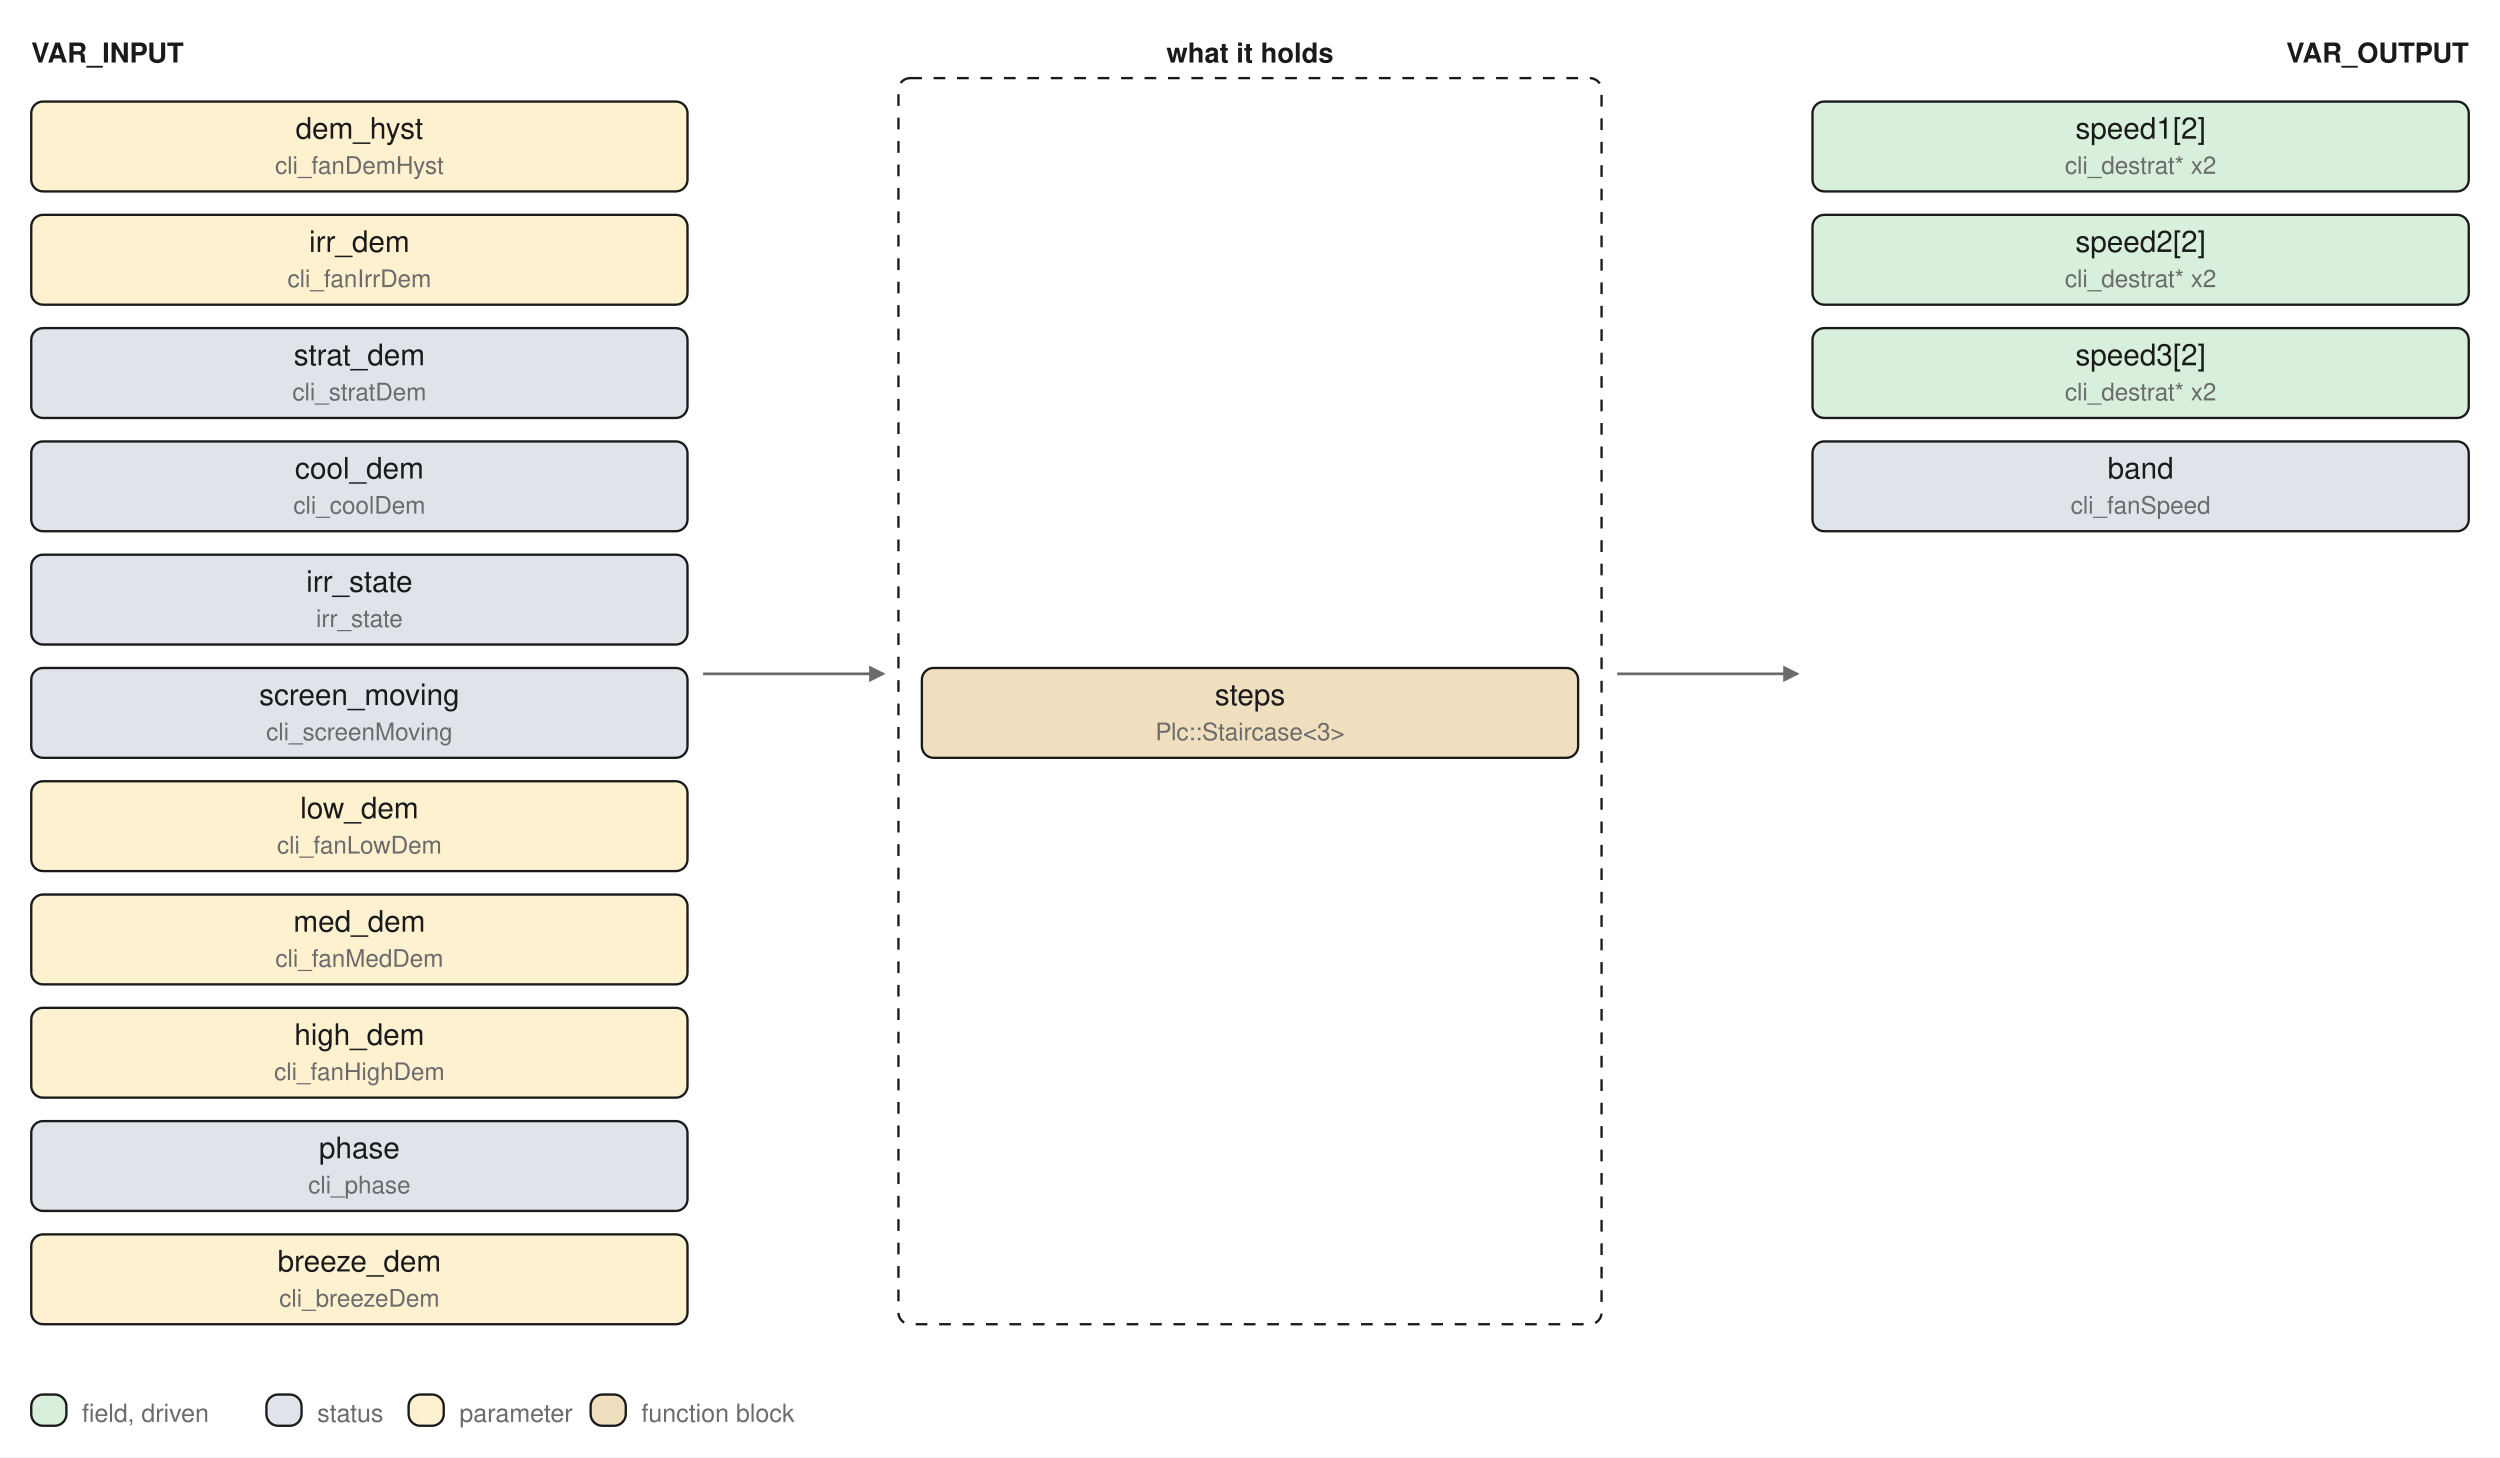
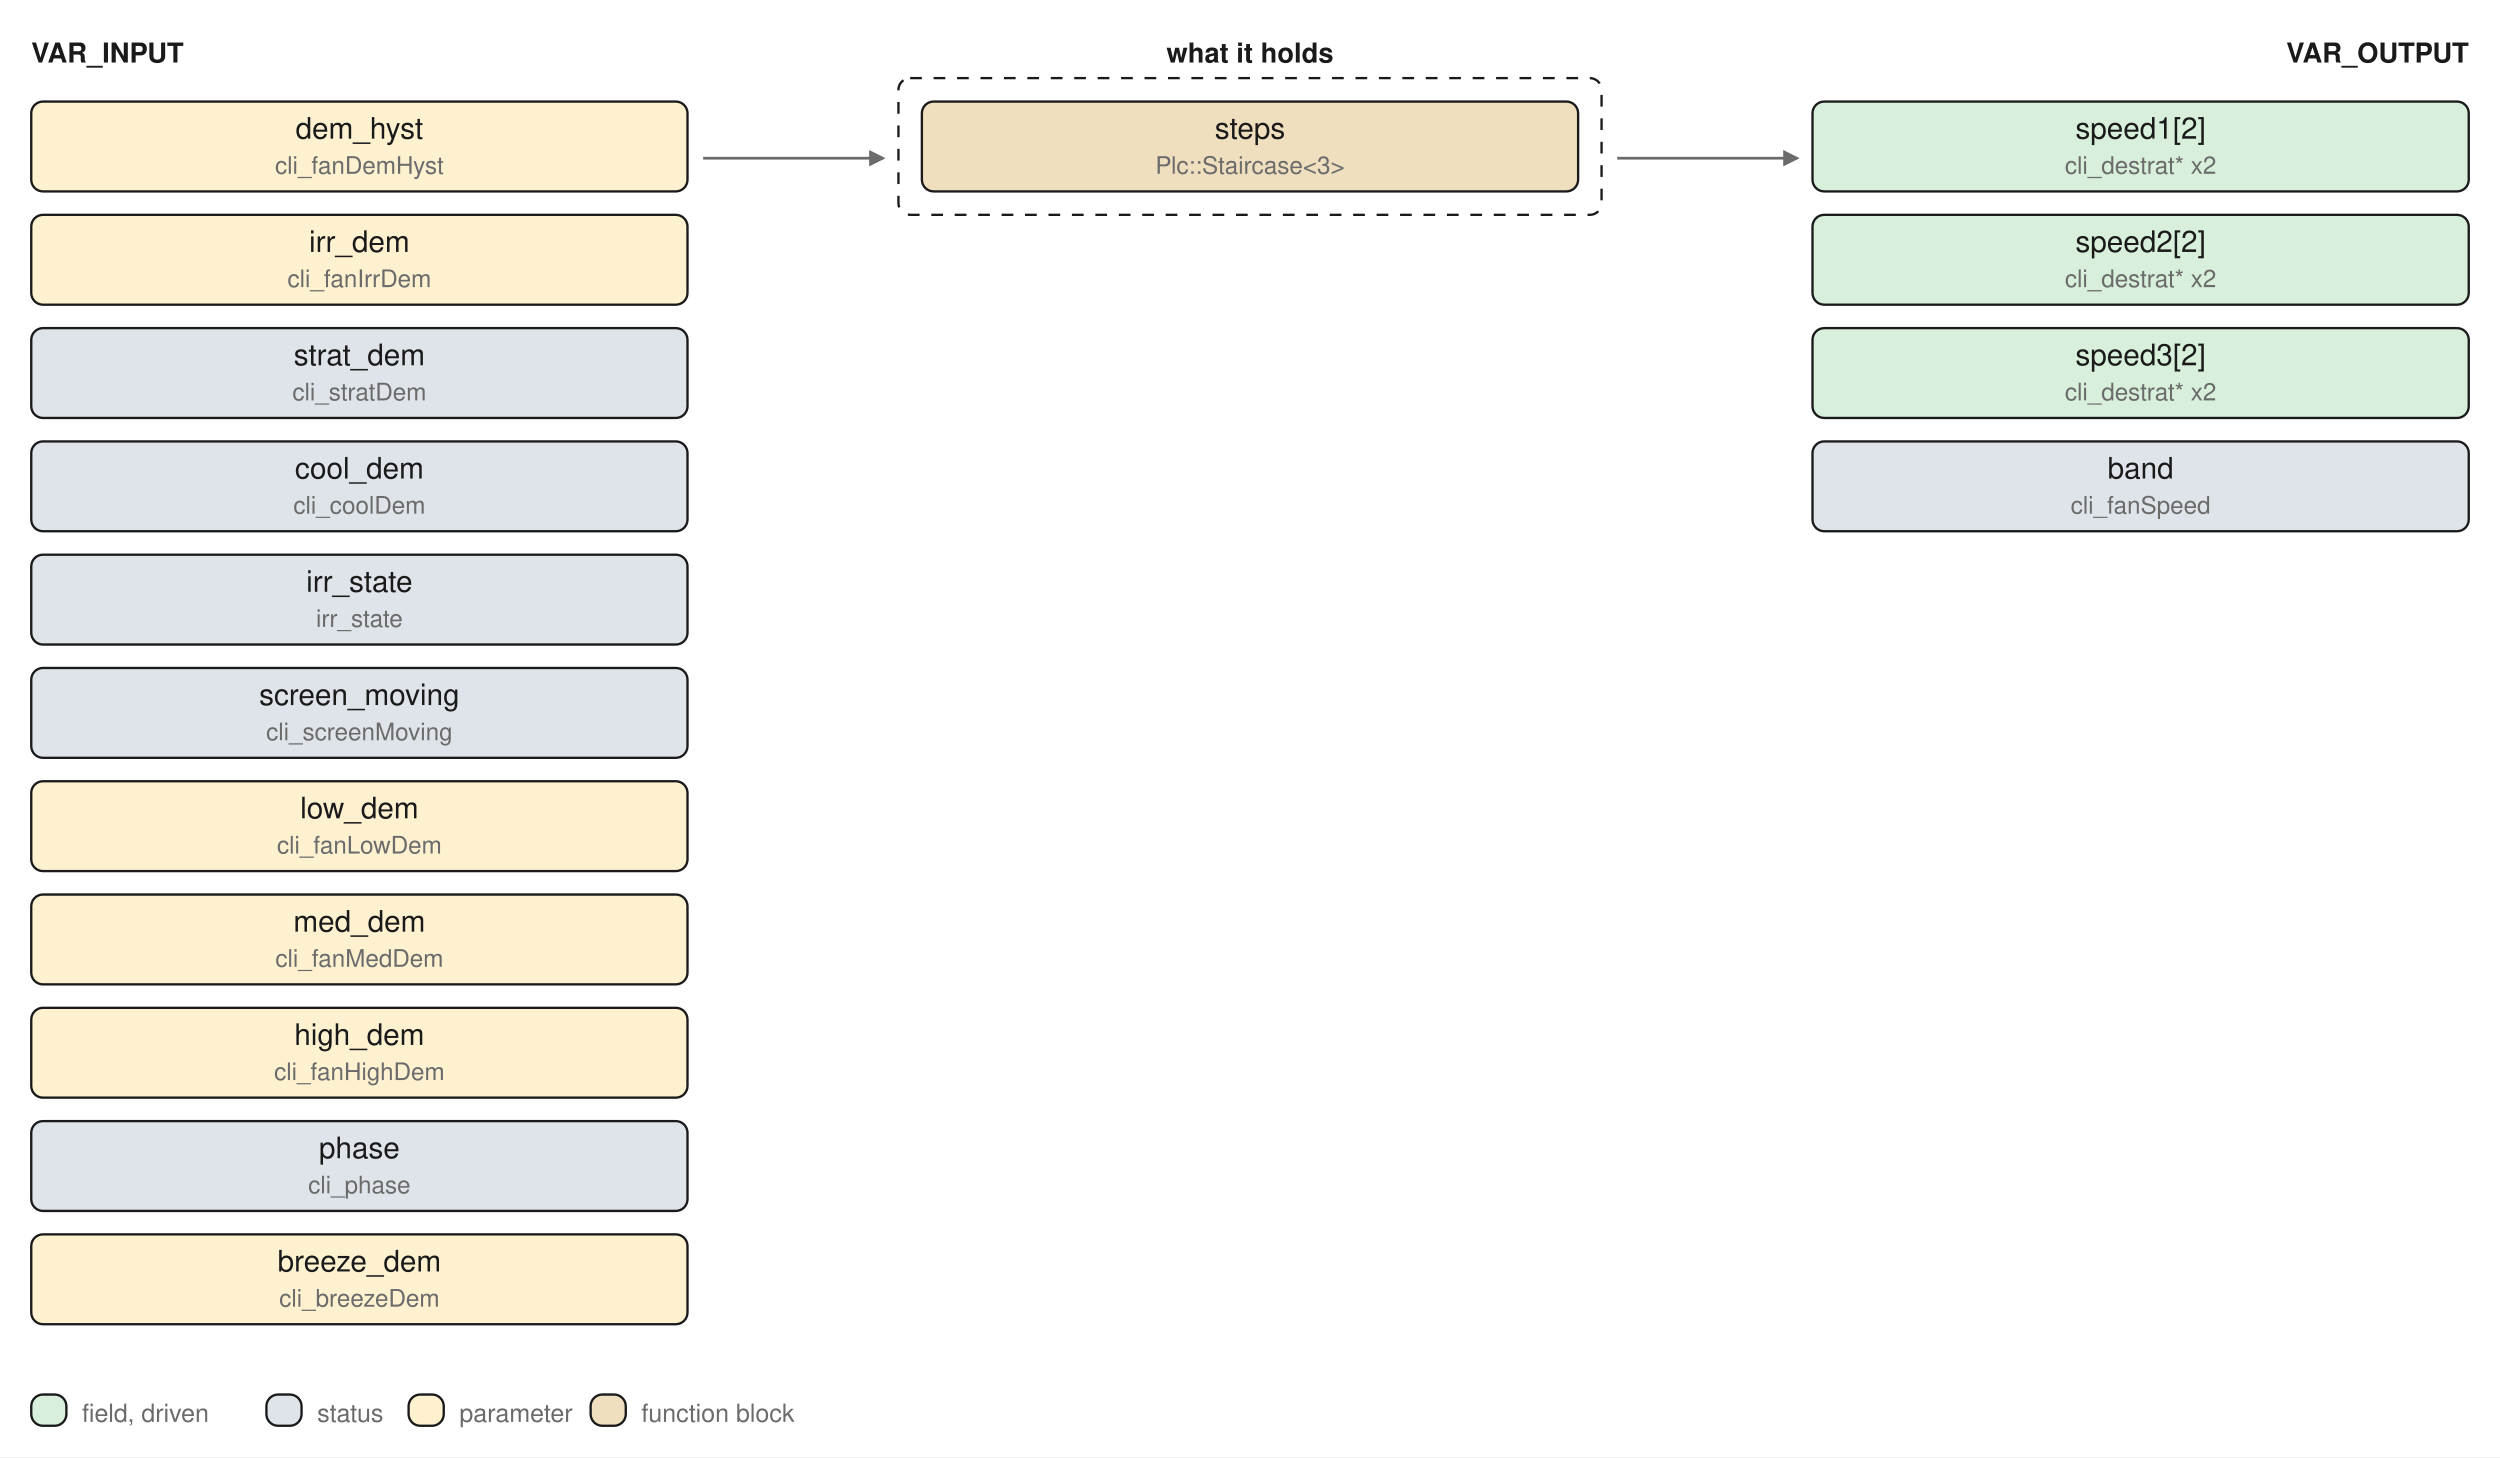
- <svg xmlns="http://www.w3.org/2000/svg" width="640" height="373" viewBox="0 0 640 373" style="max-width:100%;height:auto" content="&lt;mxfile host=&quot;app.diagrams.net&quot; type=&quot;device&quot;&gt;&lt;diagram id=&quot;fans&quot; name=&quot;fans&quot;&gt;&lt;mxGraphModel dx=&quot;640&quot; dy=&quot;373&quot; grid=&quot;0&quot; gridSize=&quot;10&quot; guides=&quot;1&quot; tooltips=&quot;1&quot; connect=&quot;1&quot; arrows=&quot;1&quot; fold=&quot;1&quot; page=&quot;1&quot; pageScale=&quot;1&quot; pageWidth=&quot;640&quot; pageHeight=&quot;373&quot; math=&quot;0&quot; shadow=&quot;0&quot;&gt;&lt;root&gt;&lt;mxCell id=&quot;0&quot;/&gt;&lt;mxCell id=&quot;1&quot; parent=&quot;0&quot;/&gt;&lt;mxCell id=&quot;n2&quot; value=&quot;VAR_INPUT&quot; style=&quot;text;html=1;fontSize=7;fontColor=#1a1a1a;align=left;fontStyle=1&quot; vertex=&quot;1&quot; parent=&quot;1&quot;&gt;&lt;mxGeometry x=&quot;8&quot; y=&quot;9&quot; width=&quot;45&quot; height=&quot;11&quot; as=&quot;geometry&quot;/&gt;&lt;/mxCell&gt;&lt;mxCell id=&quot;n3&quot; value=&quot;what it holds&quot; style=&quot;text;html=1;fontSize=7;fontColor=#1a1a1a;align=center;fontStyle=1&quot; vertex=&quot;1&quot; parent=&quot;1&quot;&gt;&lt;mxGeometry x=&quot;320.0&quot; y=&quot;9&quot; width=&quot;65&quot; height=&quot;11&quot; as=&quot;geometry&quot;/&gt;&lt;/mxCell&gt;&lt;mxCell id=&quot;n4&quot; value=&quot;VAR_OUTPUT&quot; style=&quot;text;html=1;fontSize=7;fontColor=#1a1a1a;align=left;fontStyle=1&quot; vertex=&quot;1&quot; parent=&quot;1&quot;&gt;&lt;mxGeometry x=&quot;632&quot; y=&quot;9&quot; width=&quot;50&quot; height=&quot;11&quot; as=&quot;geometry&quot;/&gt;&lt;/mxCell&gt;&lt;mxCell id=&quot;n5&quot; value=&quot;dem_hyst&quot; style=&quot;rounded=1;fillColor=#fdf1d0;strokeColor=#1a1a1a;whiteSpace=wrap;html=1;fontSize=8&quot; vertex=&quot;1&quot; parent=&quot;1&quot;&gt;&lt;mxGeometry x=&quot;8&quot; y=&quot;26&quot; width=&quot;168&quot; height=&quot;23&quot; as=&quot;geometry&quot;/&gt;&lt;/mxCell&gt;&lt;mxCell id=&quot;n6&quot; value=&quot;irr_dem&quot; style=&quot;rounded=1;fillColor=#fdf1d0;strokeColor=#1a1a1a;whiteSpace=wrap;html=1;fontSize=8&quot; vertex=&quot;1&quot; parent=&quot;1&quot;&gt;&lt;mxGeometry x=&quot;8&quot; y=&quot;55&quot; width=&quot;168&quot; height=&quot;23&quot; as=&quot;geometry&quot;/&gt;&lt;/mxCell&gt;&lt;mxCell id=&quot;n7&quot; value=&quot;strat_dem&quot; style=&quot;rounded=1;fillColor=#dfe4ea;strokeColor=#1a1a1a;whiteSpace=wrap;html=1;fontSize=8&quot; vertex=&quot;1&quot; parent=&quot;1&quot;&gt;&lt;mxGeometry x=&quot;8&quot; y=&quot;84&quot; width=&quot;168&quot; height=&quot;23&quot; as=&quot;geometry&quot;/&gt;&lt;/mxCell&gt;&lt;mxCell id=&quot;n8&quot; value=&quot;cool_dem&quot; style=&quot;rounded=1;fillColor=#dfe4ea;strokeColor=#1a1a1a;whiteSpace=wrap;html=1;fontSize=8&quot; vertex=&quot;1&quot; parent=&quot;1&quot;&gt;&lt;mxGeometry x=&quot;8&quot; y=&quot;113&quot; width=&quot;168&quot; height=&quot;23&quot; as=&quot;geometry&quot;/&gt;&lt;/mxCell&gt;&lt;mxCell id=&quot;n9&quot; value=&quot;irr_state&quot; style=&quot;rounded=1;fillColor=#dfe4ea;strokeColor=#1a1a1a;whiteSpace=wrap;html=1;fontSize=8&quot; vertex=&quot;1&quot; parent=&quot;1&quot;&gt;&lt;mxGeometry x=&quot;8&quot; y=&quot;142&quot; width=&quot;168&quot; height=&quot;23&quot; as=&quot;geometry&quot;/&gt;&lt;/mxCell&gt;&lt;mxCell id=&quot;n10&quot; value=&quot;screen_moving&quot; style=&quot;rounded=1;fillColor=#dfe4ea;strokeColor=#1a1a1a;whiteSpace=wrap;html=1;fontSize=8&quot; vertex=&quot;1&quot; parent=&quot;1&quot;&gt;&lt;mxGeometry x=&quot;8&quot; y=&quot;171&quot; width=&quot;168&quot; height=&quot;23&quot; as=&quot;geometry&quot;/&gt;&lt;/mxCell&gt;&lt;mxCell id=&quot;n11&quot; value=&quot;low_dem&quot; style=&quot;rounded=1;fillColor=#fdf1d0;strokeColor=#1a1a1a;whiteSpace=wrap;html=1;fontSize=8&quot; vertex=&quot;1&quot; parent=&quot;1&quot;&gt;&lt;mxGeometry x=&quot;8&quot; y=&quot;200&quot; width=&quot;168&quot; height=&quot;23&quot; as=&quot;geometry&quot;/&gt;&lt;/mxCell&gt;&lt;mxCell id=&quot;n12&quot; value=&quot;med_dem&quot; style=&quot;rounded=1;fillColor=#fdf1d0;strokeColor=#1a1a1a;whiteSpace=wrap;html=1;fontSize=8&quot; vertex=&quot;1&quot; parent=&quot;1&quot;&gt;&lt;mxGeometry x=&quot;8&quot; y=&quot;229&quot; width=&quot;168&quot; height=&quot;23&quot; as=&quot;geometry&quot;/&gt;&lt;/mxCell&gt;&lt;mxCell id=&quot;n13&quot; value=&quot;high_dem&quot; style=&quot;rounded=1;fillColor=#fdf1d0;strokeColor=#1a1a1a;whiteSpace=wrap;html=1;fontSize=8&quot; vertex=&quot;1&quot; parent=&quot;1&quot;&gt;&lt;mxGeometry x=&quot;8&quot; y=&quot;258&quot; width=&quot;168&quot; height=&quot;23&quot; as=&quot;geometry&quot;/&gt;&lt;/mxCell&gt;&lt;mxCell id=&quot;n14&quot; value=&quot;phase&quot; style=&quot;rounded=1;fillColor=#dfe4ea;strokeColor=#1a1a1a;whiteSpace=wrap;html=1;fontSize=8&quot; vertex=&quot;1&quot; parent=&quot;1&quot;&gt;&lt;mxGeometry x=&quot;8&quot; y=&quot;287&quot; width=&quot;168&quot; height=&quot;23&quot; as=&quot;geometry&quot;/&gt;&lt;/mxCell&gt;&lt;mxCell id=&quot;n15&quot; value=&quot;breeze_dem&quot; style=&quot;rounded=1;fillColor=#fdf1d0;strokeColor=#1a1a1a;whiteSpace=wrap;html=1;fontSize=8&quot; vertex=&quot;1&quot; parent=&quot;1&quot;&gt;&lt;mxGeometry x=&quot;8&quot; y=&quot;316&quot; width=&quot;168&quot; height=&quot;23&quot; as=&quot;geometry&quot;/&gt;&lt;/mxCell&gt;&lt;mxCell id=&quot;n16&quot; value=&quot;speed1[2]&quot; style=&quot;rounded=1;fillColor=#d7efdb;strokeColor=#1a1a1a;whiteSpace=wrap;html=1;fontSize=8&quot; vertex=&quot;1&quot; parent=&quot;1&quot;&gt;&lt;mxGeometry x=&quot;464&quot; y=&quot;26&quot; width=&quot;168&quot; height=&quot;23&quot; as=&quot;geometry&quot;/&gt;&lt;/mxCell&gt;&lt;mxCell id=&quot;n17&quot; value=&quot;speed2[2]&quot; style=&quot;rounded=1;fillColor=#d7efdb;strokeColor=#1a1a1a;whiteSpace=wrap;html=1;fontSize=8&quot; vertex=&quot;1&quot; parent=&quot;1&quot;&gt;&lt;mxGeometry x=&quot;464&quot; y=&quot;55&quot; width=&quot;168&quot; height=&quot;23&quot; as=&quot;geometry&quot;/&gt;&lt;/mxCell&gt;&lt;mxCell id=&quot;n18&quot; value=&quot;speed3[2]&quot; style=&quot;rounded=1;fillColor=#d7efdb;strokeColor=#1a1a1a;whiteSpace=wrap;html=1;fontSize=8&quot; vertex=&quot;1&quot; parent=&quot;1&quot;&gt;&lt;mxGeometry x=&quot;464&quot; y=&quot;84&quot; width=&quot;168&quot; height=&quot;23&quot; as=&quot;geometry&quot;/&gt;&lt;/mxCell&gt;&lt;mxCell id=&quot;n19&quot; value=&quot;band&quot; style=&quot;rounded=1;fillColor=#dfe4ea;strokeColor=#1a1a1a;whiteSpace=wrap;html=1;fontSize=8&quot; vertex=&quot;1&quot; parent=&quot;1&quot;&gt;&lt;mxGeometry x=&quot;464&quot; y=&quot;113&quot; width=&quot;168&quot; height=&quot;23&quot; as=&quot;geometry&quot;/&gt;&lt;/mxCell&gt;&lt;mxCell id=&quot;n20&quot; value=&quot;&quot; style=&quot;rounded=1;fillColor=#ffffff;strokeColor=#1a1a1a;whiteSpace=wrap;html=1;fontSize=8;dashed=1&quot; vertex=&quot;1&quot; parent=&quot;1&quot;&gt;&lt;mxGeometry x=&quot;230&quot; y=&quot;20&quot; width=&quot;180&quot; height=&quot;319&quot; as=&quot;geometry&quot;/&gt;&lt;/mxCell&gt;&lt;mxCell id=&quot;n21&quot; value=&quot;steps&quot; style=&quot;rounded=1;fillColor=#f0dfbe;strokeColor=#1a1a1a;whiteSpace=wrap;html=1;fontSize=8&quot; vertex=&quot;1&quot; parent=&quot;1&quot;&gt;&lt;mxGeometry x=&quot;236&quot; y=&quot;171.0&quot; width=&quot;168&quot; height=&quot;23&quot; as=&quot;geometry&quot;/&gt;&lt;/mxCell&gt;&lt;mxCell id=&quot;e22&quot; value=&quot;&quot; style=&quot;edgeStyle=none;html=1;strokeColor=#6b6b6b;endArrow=block&quot; edge=&quot;1&quot; parent=&quot;1&quot;&gt;&lt;mxGeometry relative=&quot;1&quot; as=&quot;geometry&quot;&gt;&lt;mxPoint x=&quot;180&quot; y=&quot;172.5&quot; as=&quot;sourcePoint&quot;/&gt;&lt;mxPoint x=&quot;226&quot; y=&quot;172.5&quot; as=&quot;targetPoint&quot;/&gt;&lt;/mxGeometry&gt;&lt;/mxCell&gt;&lt;mxCell id=&quot;e23&quot; value=&quot;&quot; style=&quot;edgeStyle=none;html=1;strokeColor=#6b6b6b;endArrow=block&quot; edge=&quot;1&quot; parent=&quot;1&quot;&gt;&lt;mxGeometry relative=&quot;1&quot; as=&quot;geometry&quot;&gt;&lt;mxPoint x=&quot;414&quot; y=&quot;172.5&quot; as=&quot;sourcePoint&quot;/&gt;&lt;mxPoint x=&quot;460&quot; y=&quot;172.5&quot; as=&quot;targetPoint&quot;/&gt;&lt;/mxGeometry&gt;&lt;/mxCell&gt;&lt;mxCell id=&quot;n24&quot; value=&quot;&quot; style=&quot;rounded=1;fillColor=#d7efdb;strokeColor=#1a1a1a;whiteSpace=wrap;html=1;fontSize=8&quot; vertex=&quot;1&quot; parent=&quot;1&quot;&gt;&lt;mxGeometry x=&quot;8&quot; y=&quot;357&quot; width=&quot;9&quot; height=&quot;8&quot; as=&quot;geometry&quot;/&gt;&lt;/mxCell&gt;&lt;mxCell id=&quot;n25&quot; value=&quot;field, driven&quot; style=&quot;text;html=1;fontSize=6;fontColor=#6b6b6b;align=left&quot; vertex=&quot;1&quot; parent=&quot;1&quot;&gt;&lt;mxGeometry x=&quot;21&quot; y=&quot;357.6&quot; width=&quot;65&quot; height=&quot;10.4&quot; as=&quot;geometry&quot;/&gt;&lt;/mxCell&gt;&lt;mxCell id=&quot;n26&quot; value=&quot;&quot; style=&quot;rounded=1;fillColor=#dfe4ea;strokeColor=#1a1a1a;whiteSpace=wrap;html=1;fontSize=8&quot; vertex=&quot;1&quot; parent=&quot;1&quot;&gt;&lt;mxGeometry x=&quot;68.2&quot; y=&quot;357&quot; width=&quot;9&quot; height=&quot;8&quot; as=&quot;geometry&quot;/&gt;&lt;/mxCell&gt;&lt;mxCell id=&quot;n27&quot; value=&quot;status&quot; style=&quot;text;html=1;fontSize=6;fontColor=#6b6b6b;align=left&quot; vertex=&quot;1&quot; parent=&quot;1&quot;&gt;&lt;mxGeometry x=&quot;81.2&quot; y=&quot;357.6&quot; width=&quot;40&quot; height=&quot;10.4&quot; as=&quot;geometry&quot;/&gt;&lt;/mxCell&gt;&lt;mxCell id=&quot;n28&quot; value=&quot;&quot; style=&quot;rounded=1;fillColor=#fdf1d0;strokeColor=#1a1a1a;whiteSpace=wrap;html=1;fontSize=8&quot; vertex=&quot;1&quot; parent=&quot;1&quot;&gt;&lt;mxGeometry x=&quot;104.6&quot; y=&quot;357&quot; width=&quot;9&quot; height=&quot;8&quot; as=&quot;geometry&quot;/&gt;&lt;/mxCell&gt;&lt;mxCell id=&quot;n29&quot; value=&quot;parameter&quot; style=&quot;text;html=1;fontSize=6;fontColor=#6b6b6b;align=left&quot; vertex=&quot;1&quot; parent=&quot;1&quot;&gt;&lt;mxGeometry x=&quot;117.6&quot; y=&quot;357.6&quot; width=&quot;45&quot; height=&quot;10.4&quot; as=&quot;geometry&quot;/&gt;&lt;/mxCell&gt;&lt;mxCell id=&quot;n30&quot; value=&quot;&quot; style=&quot;rounded=1;fillColor=#f0dfbe;strokeColor=#1a1a1a;whiteSpace=wrap;html=1;fontSize=8&quot; vertex=&quot;1&quot; parent=&quot;1&quot;&gt;&lt;mxGeometry x=&quot;151.2&quot; y=&quot;357&quot; width=&quot;9&quot; height=&quot;8&quot; as=&quot;geometry&quot;/&gt;&lt;/mxCell&gt;&lt;mxCell id=&quot;n31&quot; value=&quot;function block&quot; style=&quot;text;html=1;fontSize=6;fontColor=#6b6b6b;align=left&quot; vertex=&quot;1&quot; parent=&quot;1&quot;&gt;&lt;mxGeometry x=&quot;164.2&quot; y=&quot;357.6&quot; width=&quot;70&quot; height=&quot;10.4&quot; as=&quot;geometry&quot;/&gt;&lt;/mxCell&gt;&lt;/root&gt;&lt;/mxGraphModel&gt;&lt;/diagram&gt;&lt;/mxfile&gt;">
+ <svg xmlns="http://www.w3.org/2000/svg" width="640" height="373" viewBox="0 0 640 373" style="max-width:100%;height:auto" content="&lt;mxfile host=&quot;app.diagrams.net&quot; type=&quot;device&quot;&gt;&lt;diagram id=&quot;fans&quot; name=&quot;fans&quot;&gt;&lt;mxGraphModel dx=&quot;640&quot; dy=&quot;373&quot; grid=&quot;0&quot; gridSize=&quot;10&quot; guides=&quot;1&quot; tooltips=&quot;1&quot; connect=&quot;1&quot; arrows=&quot;1&quot; fold=&quot;1&quot; page=&quot;1&quot; pageScale=&quot;1&quot; pageWidth=&quot;640&quot; pageHeight=&quot;373&quot; math=&quot;0&quot; shadow=&quot;0&quot;&gt;&lt;root&gt;&lt;mxCell id=&quot;0&quot;/&gt;&lt;mxCell id=&quot;1&quot; parent=&quot;0&quot;/&gt;&lt;mxCell id=&quot;n2&quot; value=&quot;VAR_INPUT&quot; style=&quot;text;html=1;fontSize=7;fontColor=#1a1a1a;align=left;fontStyle=1&quot; vertex=&quot;1&quot; parent=&quot;1&quot;&gt;&lt;mxGeometry x=&quot;8&quot; y=&quot;9&quot; width=&quot;45&quot; height=&quot;11&quot; as=&quot;geometry&quot;/&gt;&lt;/mxCell&gt;&lt;mxCell id=&quot;n3&quot; value=&quot;what it holds&quot; style=&quot;text;html=1;fontSize=7;fontColor=#1a1a1a;align=center;fontStyle=1&quot; vertex=&quot;1&quot; parent=&quot;1&quot;&gt;&lt;mxGeometry x=&quot;320.0&quot; y=&quot;9&quot; width=&quot;65&quot; height=&quot;11&quot; as=&quot;geometry&quot;/&gt;&lt;/mxCell&gt;&lt;mxCell id=&quot;n4&quot; value=&quot;VAR_OUTPUT&quot; style=&quot;text;html=1;fontSize=7;fontColor=#1a1a1a;align=left;fontStyle=1&quot; vertex=&quot;1&quot; parent=&quot;1&quot;&gt;&lt;mxGeometry x=&quot;632&quot; y=&quot;9&quot; width=&quot;50&quot; height=&quot;11&quot; as=&quot;geometry&quot;/&gt;&lt;/mxCell&gt;&lt;mxCell id=&quot;n5&quot; value=&quot;dem_hyst&quot; style=&quot;rounded=1;fillColor=#fdf1d0;strokeColor=#1a1a1a;whiteSpace=wrap;html=1;fontSize=8&quot; vertex=&quot;1&quot; parent=&quot;1&quot;&gt;&lt;mxGeometry x=&quot;8&quot; y=&quot;26&quot; width=&quot;168&quot; height=&quot;23&quot; as=&quot;geometry&quot;/&gt;&lt;/mxCell&gt;&lt;mxCell id=&quot;n6&quot; value=&quot;irr_dem&quot; style=&quot;rounded=1;fillColor=#fdf1d0;strokeColor=#1a1a1a;whiteSpace=wrap;html=1;fontSize=8&quot; vertex=&quot;1&quot; parent=&quot;1&quot;&gt;&lt;mxGeometry x=&quot;8&quot; y=&quot;55&quot; width=&quot;168&quot; height=&quot;23&quot; as=&quot;geometry&quot;/&gt;&lt;/mxCell&gt;&lt;mxCell id=&quot;n7&quot; value=&quot;strat_dem&quot; style=&quot;rounded=1;fillColor=#dfe4ea;strokeColor=#1a1a1a;whiteSpace=wrap;html=1;fontSize=8&quot; vertex=&quot;1&quot; parent=&quot;1&quot;&gt;&lt;mxGeometry x=&quot;8&quot; y=&quot;84&quot; width=&quot;168&quot; height=&quot;23&quot; as=&quot;geometry&quot;/&gt;&lt;/mxCell&gt;&lt;mxCell id=&quot;n8&quot; value=&quot;cool_dem&quot; style=&quot;rounded=1;fillColor=#dfe4ea;strokeColor=#1a1a1a;whiteSpace=wrap;html=1;fontSize=8&quot; vertex=&quot;1&quot; parent=&quot;1&quot;&gt;&lt;mxGeometry x=&quot;8&quot; y=&quot;113&quot; width=&quot;168&quot; height=&quot;23&quot; as=&quot;geometry&quot;/&gt;&lt;/mxCell&gt;&lt;mxCell id=&quot;n9&quot; value=&quot;irr_state&quot; style=&quot;rounded=1;fillColor=#dfe4ea;strokeColor=#1a1a1a;whiteSpace=wrap;html=1;fontSize=8&quot; vertex=&quot;1&quot; parent=&quot;1&quot;&gt;&lt;mxGeometry x=&quot;8&quot; y=&quot;142&quot; width=&quot;168&quot; height=&quot;23&quot; as=&quot;geometry&quot;/&gt;&lt;/mxCell&gt;&lt;mxCell id=&quot;n10&quot; value=&quot;screen_moving&quot; style=&quot;rounded=1;fillColor=#dfe4ea;strokeColor=#1a1a1a;whiteSpace=wrap;html=1;fontSize=8&quot; vertex=&quot;1&quot; parent=&quot;1&quot;&gt;&lt;mxGeometry x=&quot;8&quot; y=&quot;171&quot; width=&quot;168&quot; height=&quot;23&quot; as=&quot;geometry&quot;/&gt;&lt;/mxCell&gt;&lt;mxCell id=&quot;n11&quot; value=&quot;low_dem&quot; style=&quot;rounded=1;fillColor=#fdf1d0;strokeColor=#1a1a1a;whiteSpace=wrap;html=1;fontSize=8&quot; vertex=&quot;1&quot; parent=&quot;1&quot;&gt;&lt;mxGeometry x=&quot;8&quot; y=&quot;200&quot; width=&quot;168&quot; height=&quot;23&quot; as=&quot;geometry&quot;/&gt;&lt;/mxCell&gt;&lt;mxCell id=&quot;n12&quot; value=&quot;med_dem&quot; style=&quot;rounded=1;fillColor=#fdf1d0;strokeColor=#1a1a1a;whiteSpace=wrap;html=1;fontSize=8&quot; vertex=&quot;1&quot; parent=&quot;1&quot;&gt;&lt;mxGeometry x=&quot;8&quot; y=&quot;229&quot; width=&quot;168&quot; height=&quot;23&quot; as=&quot;geometry&quot;/&gt;&lt;/mxCell&gt;&lt;mxCell id=&quot;n13&quot; value=&quot;high_dem&quot; style=&quot;rounded=1;fillColor=#fdf1d0;strokeColor=#1a1a1a;whiteSpace=wrap;html=1;fontSize=8&quot; vertex=&quot;1&quot; parent=&quot;1&quot;&gt;&lt;mxGeometry x=&quot;8&quot; y=&quot;258&quot; width=&quot;168&quot; height=&quot;23&quot; as=&quot;geometry&quot;/&gt;&lt;/mxCell&gt;&lt;mxCell id=&quot;n14&quot; value=&quot;phase&quot; style=&quot;rounded=1;fillColor=#dfe4ea;strokeColor=#1a1a1a;whiteSpace=wrap;html=1;fontSize=8&quot; vertex=&quot;1&quot; parent=&quot;1&quot;&gt;&lt;mxGeometry x=&quot;8&quot; y=&quot;287&quot; width=&quot;168&quot; height=&quot;23&quot; as=&quot;geometry&quot;/&gt;&lt;/mxCell&gt;&lt;mxCell id=&quot;n15&quot; value=&quot;breeze_dem&quot; style=&quot;rounded=1;fillColor=#fdf1d0;strokeColor=#1a1a1a;whiteSpace=wrap;html=1;fontSize=8&quot; vertex=&quot;1&quot; parent=&quot;1&quot;&gt;&lt;mxGeometry x=&quot;8&quot; y=&quot;316&quot; width=&quot;168&quot; height=&quot;23&quot; as=&quot;geometry&quot;/&gt;&lt;/mxCell&gt;&lt;mxCell id=&quot;n16&quot; value=&quot;speed1[2]&quot; style=&quot;rounded=1;fillColor=#d7efdb;strokeColor=#1a1a1a;whiteSpace=wrap;html=1;fontSize=8&quot; vertex=&quot;1&quot; parent=&quot;1&quot;&gt;&lt;mxGeometry x=&quot;464&quot; y=&quot;26&quot; width=&quot;168&quot; height=&quot;23&quot; as=&quot;geometry&quot;/&gt;&lt;/mxCell&gt;&lt;mxCell id=&quot;n17&quot; value=&quot;speed2[2]&quot; style=&quot;rounded=1;fillColor=#d7efdb;strokeColor=#1a1a1a;whiteSpace=wrap;html=1;fontSize=8&quot; vertex=&quot;1&quot; parent=&quot;1&quot;&gt;&lt;mxGeometry x=&quot;464&quot; y=&quot;55&quot; width=&quot;168&quot; height=&quot;23&quot; as=&quot;geometry&quot;/&gt;&lt;/mxCell&gt;&lt;mxCell id=&quot;n18&quot; value=&quot;speed3[2]&quot; style=&quot;rounded=1;fillColor=#d7efdb;strokeColor=#1a1a1a;whiteSpace=wrap;html=1;fontSize=8&quot; vertex=&quot;1&quot; parent=&quot;1&quot;&gt;&lt;mxGeometry x=&quot;464&quot; y=&quot;84&quot; width=&quot;168&quot; height=&quot;23&quot; as=&quot;geometry&quot;/&gt;&lt;/mxCell&gt;&lt;mxCell id=&quot;n19&quot; value=&quot;band&quot; style=&quot;rounded=1;fillColor=#dfe4ea;strokeColor=#1a1a1a;whiteSpace=wrap;html=1;fontSize=8&quot; vertex=&quot;1&quot; parent=&quot;1&quot;&gt;&lt;mxGeometry x=&quot;464&quot; y=&quot;113&quot; width=&quot;168&quot; height=&quot;23&quot; as=&quot;geometry&quot;/&gt;&lt;/mxCell&gt;&lt;mxCell id=&quot;n20&quot; value=&quot;&quot; style=&quot;rounded=1;fillColor=#ffffff;strokeColor=#1a1a1a;whiteSpace=wrap;html=1;fontSize=8;dashed=1&quot; vertex=&quot;1&quot; parent=&quot;1&quot;&gt;&lt;mxGeometry x=&quot;230&quot; y=&quot;20&quot; width=&quot;180&quot; height=&quot;35&quot; as=&quot;geometry&quot;/&gt;&lt;/mxCell&gt;&lt;mxCell id=&quot;n21&quot; value=&quot;steps&quot; style=&quot;rounded=1;fillColor=#f0dfbe;strokeColor=#1a1a1a;whiteSpace=wrap;html=1;fontSize=8&quot; vertex=&quot;1&quot; parent=&quot;1&quot;&gt;&lt;mxGeometry x=&quot;236&quot; y=&quot;26&quot; width=&quot;168&quot; height=&quot;23&quot; as=&quot;geometry&quot;/&gt;&lt;/mxCell&gt;&lt;mxCell id=&quot;e22&quot; value=&quot;&quot; style=&quot;edgeStyle=none;html=1;strokeColor=#6b6b6b;endArrow=block&quot; edge=&quot;1&quot; parent=&quot;1&quot;&gt;&lt;mxGeometry relative=&quot;1&quot; as=&quot;geometry&quot;&gt;&lt;mxPoint x=&quot;180&quot; y=&quot;40.5&quot; as=&quot;sourcePoint&quot;/&gt;&lt;mxPoint x=&quot;226&quot; y=&quot;40.5&quot; as=&quot;targetPoint&quot;/&gt;&lt;/mxGeometry&gt;&lt;/mxCell&gt;&lt;mxCell id=&quot;e23&quot; value=&quot;&quot; style=&quot;edgeStyle=none;html=1;strokeColor=#6b6b6b;endArrow=block&quot; edge=&quot;1&quot; parent=&quot;1&quot;&gt;&lt;mxGeometry relative=&quot;1&quot; as=&quot;geometry&quot;&gt;&lt;mxPoint x=&quot;414&quot; y=&quot;40.5&quot; as=&quot;sourcePoint&quot;/&gt;&lt;mxPoint x=&quot;460&quot; y=&quot;40.5&quot; as=&quot;targetPoint&quot;/&gt;&lt;/mxGeometry&gt;&lt;/mxCell&gt;&lt;mxCell id=&quot;n24&quot; value=&quot;&quot; style=&quot;rounded=1;fillColor=#d7efdb;strokeColor=#1a1a1a;whiteSpace=wrap;html=1;fontSize=8&quot; vertex=&quot;1&quot; parent=&quot;1&quot;&gt;&lt;mxGeometry x=&quot;8&quot; y=&quot;357&quot; width=&quot;9&quot; height=&quot;8&quot; as=&quot;geometry&quot;/&gt;&lt;/mxCell&gt;&lt;mxCell id=&quot;n25&quot; value=&quot;field, driven&quot; style=&quot;text;html=1;fontSize=6;fontColor=#6b6b6b;align=left&quot; vertex=&quot;1&quot; parent=&quot;1&quot;&gt;&lt;mxGeometry x=&quot;21&quot; y=&quot;357.6&quot; width=&quot;65&quot; height=&quot;10.4&quot; as=&quot;geometry&quot;/&gt;&lt;/mxCell&gt;&lt;mxCell id=&quot;n26&quot; value=&quot;&quot; style=&quot;rounded=1;fillColor=#dfe4ea;strokeColor=#1a1a1a;whiteSpace=wrap;html=1;fontSize=8&quot; vertex=&quot;1&quot; parent=&quot;1&quot;&gt;&lt;mxGeometry x=&quot;68.2&quot; y=&quot;357&quot; width=&quot;9&quot; height=&quot;8&quot; as=&quot;geometry&quot;/&gt;&lt;/mxCell&gt;&lt;mxCell id=&quot;n27&quot; value=&quot;status&quot; style=&quot;text;html=1;fontSize=6;fontColor=#6b6b6b;align=left&quot; vertex=&quot;1&quot; parent=&quot;1&quot;&gt;&lt;mxGeometry x=&quot;81.2&quot; y=&quot;357.6&quot; width=&quot;40&quot; height=&quot;10.4&quot; as=&quot;geometry&quot;/&gt;&lt;/mxCell&gt;&lt;mxCell id=&quot;n28&quot; value=&quot;&quot; style=&quot;rounded=1;fillColor=#fdf1d0;strokeColor=#1a1a1a;whiteSpace=wrap;html=1;fontSize=8&quot; vertex=&quot;1&quot; parent=&quot;1&quot;&gt;&lt;mxGeometry x=&quot;104.6&quot; y=&quot;357&quot; width=&quot;9&quot; height=&quot;8&quot; as=&quot;geometry&quot;/&gt;&lt;/mxCell&gt;&lt;mxCell id=&quot;n29&quot; value=&quot;parameter&quot; style=&quot;text;html=1;fontSize=6;fontColor=#6b6b6b;align=left&quot; vertex=&quot;1&quot; parent=&quot;1&quot;&gt;&lt;mxGeometry x=&quot;117.6&quot; y=&quot;357.6&quot; width=&quot;45&quot; height=&quot;10.4&quot; as=&quot;geometry&quot;/&gt;&lt;/mxCell&gt;&lt;mxCell id=&quot;n30&quot; value=&quot;&quot; style=&quot;rounded=1;fillColor=#f0dfbe;strokeColor=#1a1a1a;whiteSpace=wrap;html=1;fontSize=8&quot; vertex=&quot;1&quot; parent=&quot;1&quot;&gt;&lt;mxGeometry x=&quot;151.2&quot; y=&quot;357&quot; width=&quot;9&quot; height=&quot;8&quot; as=&quot;geometry&quot;/&gt;&lt;/mxCell&gt;&lt;mxCell id=&quot;n31&quot; value=&quot;function block&quot; style=&quot;text;html=1;fontSize=6;fontColor=#6b6b6b;align=left&quot; vertex=&quot;1&quot; parent=&quot;1&quot;&gt;&lt;mxGeometry x=&quot;164.2&quot; y=&quot;357.6&quot; width=&quot;70&quot; height=&quot;10.4&quot; as=&quot;geometry&quot;/&gt;&lt;/mxCell&gt;&lt;/root&gt;&lt;/mxGraphModel&gt;&lt;/diagram&gt;&lt;/mxfile&gt;">
  <defs>
    <marker id="a" markerWidth="6" markerHeight="6" refX="5" refY="3" orient="auto">
      <path d="M0,0 L6,3 L0,6 z" fill="#6b6b6b" />
    </marker>
  </defs>
  <rect width="640" height="373" fill="#ffffff" />
  <text x="8" y="16" font-family="Helvetica,Arial,sans-serif" font-size="7" fill="#1a1a1a" text-anchor="start" font-weight="bold">VAR_INPUT</text>
  <text x="320.0" y="16" font-family="Helvetica,Arial,sans-serif" font-size="7" fill="#1a1a1a" text-anchor="middle" font-weight="bold">what it holds</text>
  <text x="632" y="16" font-family="Helvetica,Arial,sans-serif" font-size="7" fill="#1a1a1a" text-anchor="end" font-weight="bold">VAR_OUTPUT</text>
  <rect x="8" y="26" width="168" height="23" rx="3" fill="#fdf1d0" stroke="#1a1a1a" stroke-width="0.6" />
  <text x="92.0" y="35.5" font-family="Helvetica,Arial,sans-serif" font-size="7.6" fill="#1a1a1a" text-anchor="middle">dem_hyst</text>
  <text x="92.0" y="44.5" font-family="Helvetica,Arial,sans-serif" font-size="6.2" fill="#6b6b6b" text-anchor="middle">cli_fanDemHyst</text>
  <rect x="8" y="55" width="168" height="23" rx="3" fill="#fdf1d0" stroke="#1a1a1a" stroke-width="0.6" />
  <text x="92.0" y="64.5" font-family="Helvetica,Arial,sans-serif" font-size="7.6" fill="#1a1a1a" text-anchor="middle">irr_dem</text>
  <text x="92.0" y="73.5" font-family="Helvetica,Arial,sans-serif" font-size="6.2" fill="#6b6b6b" text-anchor="middle">cli_fanIrrDem</text>
  <rect x="8" y="84" width="168" height="23" rx="3" fill="#dfe4ea" stroke="#1a1a1a" stroke-width="0.6" />
  <text x="92.0" y="93.5" font-family="Helvetica,Arial,sans-serif" font-size="7.6" fill="#1a1a1a" text-anchor="middle">strat_dem</text>
  <text x="92.0" y="102.5" font-family="Helvetica,Arial,sans-serif" font-size="6.2" fill="#6b6b6b" text-anchor="middle">cli_stratDem</text>
  <rect x="8" y="113" width="168" height="23" rx="3" fill="#dfe4ea" stroke="#1a1a1a" stroke-width="0.6" />
  <text x="92.0" y="122.5" font-family="Helvetica,Arial,sans-serif" font-size="7.6" fill="#1a1a1a" text-anchor="middle">cool_dem</text>
  <text x="92.0" y="131.5" font-family="Helvetica,Arial,sans-serif" font-size="6.2" fill="#6b6b6b" text-anchor="middle">cli_coolDem</text>
  <rect x="8" y="142" width="168" height="23" rx="3" fill="#dfe4ea" stroke="#1a1a1a" stroke-width="0.6" />
  <text x="92.0" y="151.5" font-family="Helvetica,Arial,sans-serif" font-size="7.6" fill="#1a1a1a" text-anchor="middle">irr_state</text>
  <text x="92.0" y="160.5" font-family="Helvetica,Arial,sans-serif" font-size="6.2" fill="#6b6b6b" text-anchor="middle">irr_state</text>
  <rect x="8" y="171" width="168" height="23" rx="3" fill="#dfe4ea" stroke="#1a1a1a" stroke-width="0.6" />
  <text x="92.0" y="180.5" font-family="Helvetica,Arial,sans-serif" font-size="7.6" fill="#1a1a1a" text-anchor="middle">screen_moving</text>
  <text x="92.0" y="189.5" font-family="Helvetica,Arial,sans-serif" font-size="6.2" fill="#6b6b6b" text-anchor="middle">cli_screenMoving</text>
  <rect x="8" y="200" width="168" height="23" rx="3" fill="#fdf1d0" stroke="#1a1a1a" stroke-width="0.6" />
  <text x="92.0" y="209.5" font-family="Helvetica,Arial,sans-serif" font-size="7.6" fill="#1a1a1a" text-anchor="middle">low_dem</text>
  <text x="92.0" y="218.5" font-family="Helvetica,Arial,sans-serif" font-size="6.2" fill="#6b6b6b" text-anchor="middle">cli_fanLowDem</text>
  <rect x="8" y="229" width="168" height="23" rx="3" fill="#fdf1d0" stroke="#1a1a1a" stroke-width="0.6" />
  <text x="92.0" y="238.5" font-family="Helvetica,Arial,sans-serif" font-size="7.6" fill="#1a1a1a" text-anchor="middle">med_dem</text>
  <text x="92.0" y="247.5" font-family="Helvetica,Arial,sans-serif" font-size="6.2" fill="#6b6b6b" text-anchor="middle">cli_fanMedDem</text>
  <rect x="8" y="258" width="168" height="23" rx="3" fill="#fdf1d0" stroke="#1a1a1a" stroke-width="0.6" />
  <text x="92.0" y="267.5" font-family="Helvetica,Arial,sans-serif" font-size="7.6" fill="#1a1a1a" text-anchor="middle">high_dem</text>
  <text x="92.0" y="276.5" font-family="Helvetica,Arial,sans-serif" font-size="6.2" fill="#6b6b6b" text-anchor="middle">cli_fanHighDem</text>
  <rect x="8" y="287" width="168" height="23" rx="3" fill="#dfe4ea" stroke="#1a1a1a" stroke-width="0.6" />
  <text x="92.0" y="296.5" font-family="Helvetica,Arial,sans-serif" font-size="7.6" fill="#1a1a1a" text-anchor="middle">phase</text>
  <text x="92.0" y="305.5" font-family="Helvetica,Arial,sans-serif" font-size="6.2" fill="#6b6b6b" text-anchor="middle">cli_phase</text>
  <rect x="8" y="316" width="168" height="23" rx="3" fill="#fdf1d0" stroke="#1a1a1a" stroke-width="0.6" />
  <text x="92.0" y="325.5" font-family="Helvetica,Arial,sans-serif" font-size="7.6" fill="#1a1a1a" text-anchor="middle">breeze_dem</text>
  <text x="92.0" y="334.5" font-family="Helvetica,Arial,sans-serif" font-size="6.2" fill="#6b6b6b" text-anchor="middle">cli_breezeDem</text>
  <rect x="464" y="26" width="168" height="23" rx="3" fill="#d7efdb" stroke="#1a1a1a" stroke-width="0.6" />
  <text x="548.0" y="35.5" font-family="Helvetica,Arial,sans-serif" font-size="7.6" fill="#1a1a1a" text-anchor="middle">speed1[2]</text>
  <text x="548.0" y="44.5" font-family="Helvetica,Arial,sans-serif" font-size="6.2" fill="#6b6b6b" text-anchor="middle">cli_destrat* x2</text>
  <rect x="464" y="55" width="168" height="23" rx="3" fill="#d7efdb" stroke="#1a1a1a" stroke-width="0.6" />
  <text x="548.0" y="64.5" font-family="Helvetica,Arial,sans-serif" font-size="7.6" fill="#1a1a1a" text-anchor="middle">speed2[2]</text>
  <text x="548.0" y="73.5" font-family="Helvetica,Arial,sans-serif" font-size="6.2" fill="#6b6b6b" text-anchor="middle">cli_destrat* x2</text>
  <rect x="464" y="84" width="168" height="23" rx="3" fill="#d7efdb" stroke="#1a1a1a" stroke-width="0.6" />
  <text x="548.0" y="93.5" font-family="Helvetica,Arial,sans-serif" font-size="7.6" fill="#1a1a1a" text-anchor="middle">speed3[2]</text>
  <text x="548.0" y="102.5" font-family="Helvetica,Arial,sans-serif" font-size="6.2" fill="#6b6b6b" text-anchor="middle">cli_destrat* x2</text>
  <rect x="464" y="113" width="168" height="23" rx="3" fill="#dfe4ea" stroke="#1a1a1a" stroke-width="0.6" />
  <text x="548.0" y="122.5" font-family="Helvetica,Arial,sans-serif" font-size="7.6" fill="#1a1a1a" text-anchor="middle">band</text>
  <text x="548.0" y="131.5" font-family="Helvetica,Arial,sans-serif" font-size="6.2" fill="#6b6b6b" text-anchor="middle">cli_fanSpeed</text>
-   <rect x="230" y="20" width="180" height="319" rx="3" fill="#ffffff" stroke="#1a1a1a" stroke-width="0.6" stroke-dasharray="3,3" />
-   <rect x="236" y="171.0" width="168" height="23" rx="3" fill="#f0dfbe" stroke="#1a1a1a" stroke-width="0.6" />
-   <text x="320.0" y="180.5" font-family="Helvetica,Arial,sans-serif" font-size="7.6" fill="#1a1a1a" text-anchor="middle">steps</text>
-   <text x="320.0" y="189.5" font-family="Helvetica,Arial,sans-serif" font-size="6.2" fill="#6b6b6b" text-anchor="middle">Plc::Staircase&lt;3&gt;</text>
-   <polyline points="180,172.5 226,172.5" fill="none" stroke="#6b6b6b" stroke-width="0.7" marker-end="url(#a)" />
-   <polyline points="414,172.5 460,172.5" fill="none" stroke="#6b6b6b" stroke-width="0.7" marker-end="url(#a)" />
+   <rect x="230" y="20" width="180" height="35" rx="3" fill="#ffffff" stroke="#1a1a1a" stroke-width="0.6" stroke-dasharray="3,3" />
+   <rect x="236" y="26" width="168" height="23" rx="3" fill="#f0dfbe" stroke="#1a1a1a" stroke-width="0.6" />
+   <text x="320.0" y="35.5" font-family="Helvetica,Arial,sans-serif" font-size="7.6" fill="#1a1a1a" text-anchor="middle">steps</text>
+   <text x="320.0" y="44.5" font-family="Helvetica,Arial,sans-serif" font-size="6.2" fill="#6b6b6b" text-anchor="middle">Plc::Staircase&lt;3&gt;</text>
+   <polyline points="180,40.5 226,40.5" fill="none" stroke="#6b6b6b" stroke-width="0.7" marker-end="url(#a)" />
+   <polyline points="414,40.5 460,40.5" fill="none" stroke="#6b6b6b" stroke-width="0.7" marker-end="url(#a)" />
  <rect x="8" y="357" width="9" height="8" rx="3" fill="#d7efdb" stroke="#1a1a1a" stroke-width="0.6" />
  <text x="21" y="364" font-family="Helvetica,Arial,sans-serif" font-size="6.4" fill="#6b6b6b" text-anchor="start">field, driven</text>
  <rect x="68.2" y="357" width="9" height="8" rx="3" fill="#dfe4ea" stroke="#1a1a1a" stroke-width="0.6" />
  <text x="81.2" y="364" font-family="Helvetica,Arial,sans-serif" font-size="6.4" fill="#6b6b6b" text-anchor="start">status</text>
  <rect x="104.6" y="357" width="9" height="8" rx="3" fill="#fdf1d0" stroke="#1a1a1a" stroke-width="0.6" />
  <text x="117.6" y="364" font-family="Helvetica,Arial,sans-serif" font-size="6.4" fill="#6b6b6b" text-anchor="start">parameter</text>
  <rect x="151.2" y="357" width="9" height="8" rx="3" fill="#f0dfbe" stroke="#1a1a1a" stroke-width="0.6" />
  <text x="164.2" y="364" font-family="Helvetica,Arial,sans-serif" font-size="6.4" fill="#6b6b6b" text-anchor="start">function block</text>
</svg>
